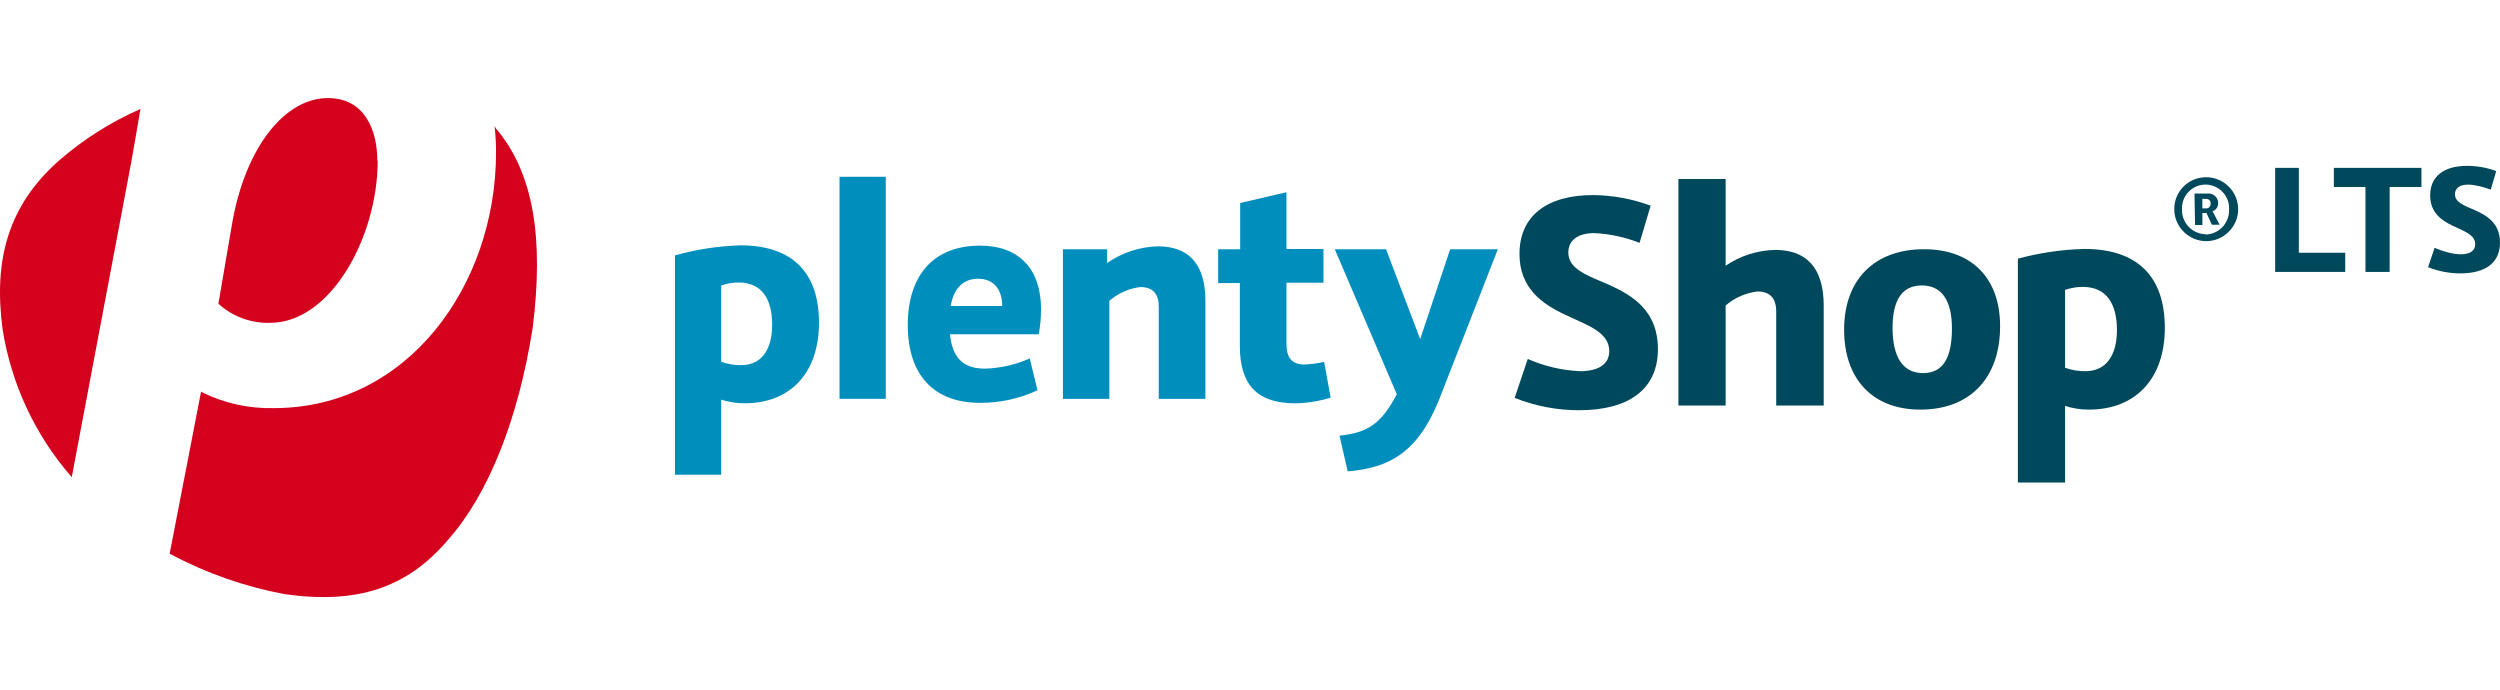
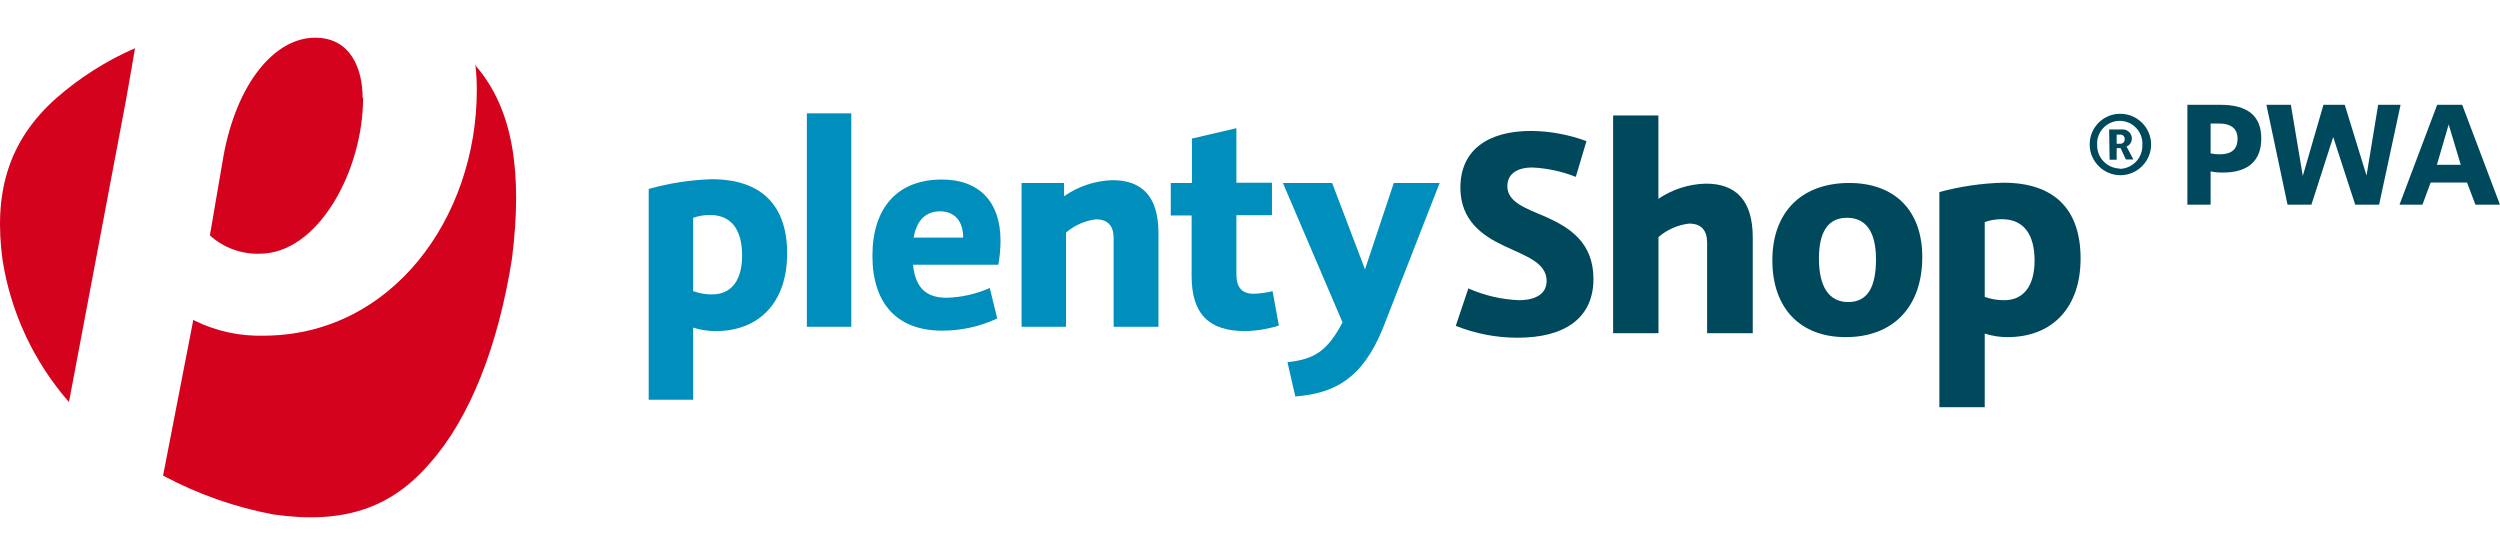
- <svg xmlns="http://www.w3.org/2000/svg" width="1700px" height="469px" version="1.1" xml:space="preserve" style="fill-rule:evenodd;clip-rule:evenodd;stroke-linejoin:round;stroke-miterlimit:2;">
-   <g id="_-Ebene-">
-     <path d="M95.436,74.144C75.245,82.993 56.522,94.87 39.912,109.364C5.46,139.92 -4.614,176.966 1.831,224.252C7.721,261.206 23.859,295.778 48.405,324.023L48.795,324.479L89.013,111.513C91.094,100.381 95.502,74.144 95.502,74.144M256.574,109.364C256.574,88.548 248.081,66.686 222.969,66.686C194.172,66.686 167.445,99.123 158.106,150.495L148.499,206.542C158.113,215.269 170.753,219.926 183.73,219.521C224.85,219.521 256.83,161.137 256.83,109.242M336.977,86.534C336.795,86.268 336.578,86.028 336.331,85.821L336.331,86.144C336.986,91.917 337.313,97.722 337.311,103.531C337.311,194.353 276.978,277.516 186.224,277.516C169.407,277.939 152.735,274.287 137.635,266.874L136.733,266.284L115.35,376.563L116.196,376.953C140.43,389.835 166.482,398.956 193.459,404.002C242.627,411.015 276.622,399.917 304.384,367.425C332.346,335.956 352.583,284.584 362.268,222.627C369.726,162.428 363.247,117.479 336.665,86.667" style="fill:#d4021d;fill-rule:nonzero;" />
-     <path d="M503.392,166.814C539.079,166.814 556.912,185.559 556.912,219.421C556.912,253.283 537.777,274.232 506.32,274.232C500.925,274.242 495.563,273.412 490.424,271.772L490.424,322.821L458.966,322.821L458.966,173.659C473.448,169.612 488.363,167.313 503.392,166.814ZM504.049,248.285C517.473,248.285 525.065,238.266 525.065,220.846C525.065,203.425 518.119,192.104 502.29,192.104C498.25,192.109 494.239,192.79 490.424,194.119L490.424,246.014C494.793,247.596 499.413,248.377 504.06,248.318L504.049,248.285Z" style="fill:#008ebd;fill-rule:nonzero;" />
-     <rect x="570.871" y="120.206" width="31.457" height="151.009" style="fill:#008ebd;fill-rule:nonzero;" />
-     <path d="M705.35,265.449C693.145,271.106 679.842,274.006 666.39,273.943C634.932,273.943 617.289,254.941 617.289,221.013C617.289,187.084 634.932,167.036 666.39,167.036C692.927,167.036 707.91,182.865 707.91,210.304C707.898,216.005 707.376,221.694 706.352,227.302L645.986,227.302C647.544,242.485 654.234,250.678 669.673,250.678C680.213,250.394 690.593,248.034 700.218,243.732L705.539,265.405L705.35,265.449ZM681.495,208.1C681.495,196.034 675.005,189.544 665.21,189.544C655.414,189.544 648.668,195.388 646.464,208.1L681.495,208.1Z" style="fill:#008ebd;fill-rule:nonzero;" />
-     <path d="M787.244,167.493C808.004,167.493 819.681,179.103 819.681,204.727L819.681,271.215L787.956,271.215L787.956,208.557C787.956,199.863 783.938,195.199 775.5,195.199C767.68,196.144 760.316,199.395 754.35,204.538L754.35,271.227L722.793,271.227L722.793,169.507L752.848,169.507L752.848,178.847C762.96,171.791 774.918,167.843 787.244,167.493Z" style="fill:#008ebd;fill-rule:nonzero;" />
-     <path d="M880.948,274.265C855.524,274.265 843.101,262.399 843.101,235.305L843.101,192.472L828.341,192.472L828.341,169.507L843.324,169.507L843.324,138.039L874.793,130.714L874.793,169.307L899.961,169.307L899.961,192.271L874.793,192.271L874.793,233.981C874.793,243.587 878.811,247.862 887.037,247.862C891.539,247.704 896.014,247.096 900.395,246.047L904.848,270.381C897.104,272.795 889.058,274.103 880.948,274.265Z" style="fill:#008ebd;fill-rule:nonzero;" />
-     <path d="M978.515,271.928C963.789,308.517 943.674,318.313 916.435,320.517L910.87,296.261C929.615,294.246 939.021,288.67 949.83,268.11L907.664,169.507L942.505,169.507L965.725,230.608L986.096,169.507L1018.53,169.507L978.515,271.928Z" style="fill:#008ebd;fill-rule:nonzero;" />
-     <path d="M1074.43,252.403C1086.75,252.403 1094.29,247.828 1094.29,238.767C1094.29,225.532 1078.81,220.957 1063.58,213.688C1048.35,206.419 1033.25,195.689 1033.25,172.724C1033.25,146.777 1051.92,132.651 1083.34,132.651C1096.69,132.79 1109.92,135.23 1122.44,139.864L1114.91,165.144C1105.1,161.27 1094.73,159.033 1084.2,158.521C1072.15,158.521 1066.46,163.953 1066.46,171.756C1066.46,183.143 1079.7,187.44 1093.99,193.596C1110.14,200.876 1127.39,211.339 1127.39,237.342C1127.39,265.071 1107.14,278.963 1073.72,278.963C1058.74,278.965 1043.89,276.112 1029.98,270.559L1038.88,244.088C1050.11,249.044 1062.17,251.864 1074.43,252.403Z" style="fill:#00485b;fill-rule:nonzero;" />
-     <path d="M1207.03,169.942C1228.18,169.942 1240.12,181.785 1240.12,207.933L1240.12,275.757L1207.83,275.757L1207.83,211.829C1207.83,202.924 1203.73,198.204 1195.07,198.204C1187.07,199.16 1179.53,202.478 1173.43,207.733L1173.43,275.757L1141.32,275.757L1141.32,121.698L1173.43,121.698L1173.43,180.695C1183.36,173.946 1195.03,170.211 1207.03,169.942Z" style="fill:#00485b;fill-rule:nonzero;" />
-     <path d="M1360.07,221.825C1360.07,257.101 1339.56,278.54 1305.87,278.54C1273.59,278.54 1254,258.025 1254,224.141C1254,190.256 1274.51,169.474 1308.38,169.474C1340.69,169.474 1360.07,189.077 1360.07,221.825ZM1327.32,223.417C1327.32,204.093 1320.24,194.097 1306.8,194.097C1293.37,194.097 1286.94,204.115 1286.94,222.95C1286.94,242.808 1293.96,253.717 1307.66,253.717C1321.36,253.717 1327.32,243.198 1327.32,223.417Z" style="fill:#00485b;fill-rule:nonzero;" />
-     <path d="M1417.42,169.285C1453.88,169.285 1472.08,188.409 1472.08,222.95C1472.08,257.49 1452.23,278.54 1420.4,278.54C1414.92,278.553 1409.47,277.704 1404.25,276.024L1404.25,328.108L1372.16,328.108L1372.16,175.897C1386.93,171.898 1402.12,169.678 1417.42,169.285ZM1418.14,252.403C1431.78,252.403 1439.52,242.207 1439.52,224.408C1439.52,206.609 1432.44,195.088 1416.29,195.088C1412.19,195.086 1408.12,195.779 1404.25,197.136L1404.25,250.088C1408.7,251.678 1413.41,252.462 1418.14,252.403Z" style="fill:#00485b;fill-rule:nonzero;" />
-     <path d="M1499.66,120.529C1499.85,120.524 1500.04,120.522 1500.23,120.522C1512.15,120.522 1521.96,130.33 1521.96,142.25C1521.96,154.17 1512.15,163.979 1500.23,163.979C1488.51,163.979 1478.8,154.504 1478.51,142.792L1478.51,142.213C1478.39,130.475 1487.92,120.705 1499.66,120.529ZM1499.66,159.489C1508.52,159.393 1515.75,152.077 1515.75,143.216C1515.75,143.153 1515.75,143.089 1515.75,143.026L1515.75,142.558C1515.77,142.219 1515.79,141.879 1515.79,141.54C1515.79,132.75 1508.55,125.517 1499.76,125.517C1491.36,125.517 1484.31,132.132 1483.77,140.521C1483.73,141.199 1483.73,141.88 1483.77,142.558C1483.77,142.697 1483.77,142.836 1483.77,142.975C1483.77,151.759 1490.87,159.042 1499.66,159.255L1499.66,159.489ZM1492.25,131.594L1501.27,131.594C1504.82,131.274 1508,133.927 1508.32,137.471C1508.33,137.675 1508.33,137.879 1508.32,138.083C1508.43,140.598 1506.87,142.904 1504.49,143.727L1505.27,145.029L1509.35,152.821L1504.11,152.821L1500.41,144.84L1497.62,144.84L1497.62,153.022L1492.63,153.022L1492.25,131.594ZM1500.05,141.723C1501.68,141.825 1503.11,140.58 1503.23,138.952C1503.25,138.793 1503.25,138.632 1503.23,138.473C1503.24,138.36 1503.25,138.246 1503.25,138.132C1503.25,136.66 1502.13,135.409 1500.67,135.245C1500.49,135.228 1500.31,135.228 1500.12,135.245L1497.59,135.245L1497.59,141.734L1500.05,141.723Z" style="fill:#00485b;fill-rule:nonzero;" />
-     <path d="M1547.1,114.151L1563.21,114.151L1563.21,171.878L1594.76,171.878L1594.76,184.902L1547.1,184.902L1547.1,114.151Z" style="fill:#00485b;fill-rule:nonzero;" />
-     <path d="M1624.96,184.902L1608.51,184.902L1608.51,127.175L1587.02,127.175L1587.02,114.151L1646.59,114.151L1646.59,127.175L1624.97,127.175L1624.96,184.902Z" style="fill:#00485b;fill-rule:nonzero;" />
-     <path d="M1673.31,172.903C1679.49,172.903 1683.14,170.621 1683.14,166.046C1683.14,159.534 1675.34,157.14 1667.71,153.467C1660.07,149.794 1652.51,144.439 1652.51,132.896C1652.51,119.861 1661.89,112.782 1677.65,112.782C1684.4,112.793 1691.09,113.991 1697.43,116.321L1693.7,128.967C1689.7,127.375 1683.07,125.549 1678.27,125.549C1672.2,125.549 1669.37,128.288 1669.37,132.061C1669.37,137.772 1676.11,139.942 1683.19,143.037C1691.31,146.688 1700,151.942 1700,164.977C1700,178.925 1689.83,185.904 1673.02,185.904C1665.5,185.903 1658.06,184.467 1651.08,181.674L1655.53,168.528C1660.67,170.732 1667.52,172.903 1673.31,172.903Z" style="fill:#00485b;fill-rule:nonzero;" />
+ <svg xmlns="http://www.w3.org/2000/svg" width="100%" height="100%" viewBox="0 0 8446 1875" version="1.1" xml:space="preserve" style="fill-rule:evenodd;clip-rule:evenodd;stroke-linejoin:round;stroke-miterlimit:2;">
+   <g id="Ebene_3">
+     <path d="M455.7,162.972c-96.409,42.252 -185.813,98.963 -265.122,168.173c-164.506,145.902 -212.608,322.792 -181.833,548.582c28.098,176.462 105.161,341.546 222.388,476.402l1.86,2.179l192.038,-1016.9c9.94,-53.152 30.988,-178.431 30.988,-178.431m769.11,168.173c-0,-99.394 -40.608,-203.785 -160.466,-203.785c-137.504,0 -265.122,154.885 -309.717,400.182l-45.87,267.62c45.93,41.769 106.39,64.014 168.439,61.975c196.396,0 349.102,-278.782 349.102,-526.577m382.695,-108.43c-0.885,-1.256 -1.92,-2.398 -3.083,-3.402l0,1.542c3.134,27.563 4.678,55.283 4.624,83.023c0,433.668 -288.031,830.767 -721.379,830.767c-80.299,2.024 -159.907,-15.411 -232.009,-50.814l-4.358,-2.817l-102.212,526.577l4.04,1.861c115.71,61.519 240.113,105.072 368.928,129.159c234.773,33.486 397.099,-19.507 529.66,-174.657c133.518,-150.261 230.149,-395.558 276.391,-691.402c35.612,-287.446 4.624,-502.074 -122.25,-649.199" style="fill:#d4021d;fill-rule:nonzero;" />
+     <path d="M2403.72,605.463c170.353,-0 255.555,89.508 255.555,251.196c0,161.689 -91.528,261.88 -241.629,261.88c-25.756,0.038 -51.362,-3.925 -75.901,-11.746l0,243.755l-150.208,-0l0,-712.237c69.162,-19.387 140.398,-30.415 212.183,-32.848Zm3.083,389.019c64.155,0 100.351,-47.836 100.351,-131.019c0,-83.183 -33.114,-137.239 -108.696,-137.239c-19.308,0.023 -38.477,3.274 -56.713,9.621l0,247.794c20.849,7.544 42.888,11.271 65.058,11.003l0,-0.16Z" style="fill:#008ebd;fill-rule:nonzero;" />
+     <rect x="2725.88" y="382.915" width="150.155" height="721.061" style="fill:#008ebd;fill-rule:nonzero;" />
+     <path d="M3367.95,1076.44c-58.277,27.017 -121.797,40.865 -186.032,40.555c-150.261,-0 -234.507,-90.731 -234.507,-252.738c0,-162.008 84.246,-257.734 234.507,-257.734c126.662,-0 198.257,75.582 198.257,206.602c-0.058,27.222 -2.549,54.384 -7.441,81.163l-288.19,-0c7.441,72.499 39.332,111.619 113.054,111.619c50.417,-1.246 100.094,-12.446 146.168,-32.954l25.407,103.487l-1.223,-0Zm-113.958,-273.839c0,-57.617 -30.987,-88.605 -77.761,-88.605c-46.774,0 -78.984,27.905 -89.508,88.605l167.269,-0Z" style="fill:#008ebd;fill-rule:nonzero;" />
+     <path d="M3758.89,608.705c99.128,-0 154.885,55.437 154.885,177.793l-0,317.478l-151.484,-0l0,-299.193c0,-41.512 -19.188,-63.783 -59.477,-63.783c-37.448,4.46 -72.728,19.99 -101.308,44.595l0,318.434l-150.207,-0l-0,-485.704l143.51,0l0,44.595c48.24,-33.664 105.281,-52.511 164.081,-54.215Z" style="fill:#008ebd;fill-rule:nonzero;" />
+     <path d="M4206.48,1118.54c-121.452,0 -180.717,-56.66 -180.717,-186.032l0,-204.529l-70.48,0l0,-109.653l71.543,0l0,-150.26l150.208,-34.974l-0,184.278l120.176,-0l0,109.652l-120.176,0l-0,199.161c-0,45.87 19.241,66.281 58.467,66.281c21.496,-0.758 42.863,-3.66 63.782,-8.664l21.261,116.19c-36.956,11.532 -75.358,17.777 -114.064,18.55Z" style="fill:#008ebd;fill-rule:nonzero;" />
+     <path d="M4672.57,1107.38c-70.32,174.711 -166.366,221.485 -296.429,232.009l-26.576,-115.818c89.561,-9.621 134.475,-36.25 186.032,-134.422l-201.34,-470.821l166.313,0l110.928,291.752l97.269,-291.752l154.832,0l-191.029,489.052Z" style="fill:#008ebd;fill-rule:nonzero;" />
+     <path d="M5130.32,1014.15c58.786,-0 94.77,-21.846 94.77,-65.112c-0,-63.197 -73.935,-85.043 -146.594,-119.751c-72.659,-34.708 -144.733,-85.947 -144.733,-195.6c0,-123.897 89.136,-191.347 239.184,-191.347c63.776,0.657 126.962,12.308 186.777,34.443l-36.037,120.708c-46.804,-18.496 -96.328,-29.18 -146.594,-31.626c-57.51,0 -84.724,25.939 -84.724,63.198c-0,54.375 63.198,74.891 131.498,104.284c77.071,34.762 159.456,84.725 159.456,208.888c0,132.402 -96.683,198.735 -256.299,198.735c-71.526,0.001 -142.403,-13.618 -208.834,-40.129l42.521,-126.396c53.586,23.632 111.101,37.096 169.609,39.705Z" style="fill:#00485b;fill-rule:nonzero;" />
+     <path d="M5763.46,620.398c100.988,0 158.021,56.554 158.021,181.408l-0,323.856l-154.141,-0l-0,-305.253c-0,-42.521 -19.613,-65.058 -61.019,-65.058c-38.188,4.581 -74.164,20.422 -103.327,45.498l-0,324.813l-153.238,-0l0,-735.625l152.972,0l-0,281.706c47.498,-32.257 103.33,-50.092 160.732,-51.345Z" style="fill:#00485b;fill-rule:nonzero;" />
+     <path d="M6494.25,868.14c-0,168.439 -97.959,270.81 -258.797,270.81c-154.141,-0 -247.742,-97.96 -247.742,-259.754c0,-161.795 97.959,-261.03 259.754,-261.03c154.194,-0 246.785,93.601 246.785,249.974Zm-156.426,7.601c-0,-92.272 -33.805,-140.003 -97.96,-140.003c-64.154,0 -94.77,47.837 -94.77,137.77c0,94.824 33.486,146.913 98.916,146.913c65.43,-0 93.814,-50.229 93.814,-144.68Z" style="fill:#00485b;fill-rule:nonzero;" />
+     <path d="M6768.09,617.262c174.073,0 260.977,91.316 260.977,256.246c-0,164.931 -94.77,265.442 -246.785,265.442c-26.161,0.061 -52.169,-3.993 -77.071,-12.013l0,248.699l-153.29,-0l-0,-726.801c70.541,-19.1 143.112,-29.699 216.169,-31.573Zm3.455,396.887c65.111,-0 102.052,-48.688 102.052,-133.678c0,-84.99 -33.805,-140.002 -110.875,-140.002c-19.585,-0.012 -39.031,3.295 -57.511,9.78l0,252.844c21.28,7.591 43.742,11.334 66.334,11.056Z" style="fill:#00485b;fill-rule:nonzero;" />
+     <path d="M7160.83,384.456c0.91,-0.024 1.821,-0.036 2.731,-0.036c56.917,0 103.753,46.836 103.753,103.753c0,56.917 -46.836,103.753 -103.753,103.753c-55.94,0 -102.325,-45.242 -103.72,-101.166l-0,-2.763c-0.588,-56.06 44.932,-102.729 100.989,-103.541Zm-0,186.033c42.336,-0.461 76.915,-35.418 76.915,-77.757c0,-0.285 -0.001,-0.57 -0.004,-0.855c-0,-0.744 -0,-1.489 -0,-2.233c0.103,-1.619 0.154,-3.241 0.154,-4.863c0,-41.971 -34.536,-76.508 -76.507,-76.508c-40.139,0 -73.802,31.587 -76.353,71.644c-0.212,3.239 -0.212,6.488 -0,9.727c-0.017,0.663 -0.026,1.327 -0.026,1.99c0,41.946 33.94,76.72 75.874,77.738l-0.053,1.117Zm-35.293,-133.199l43.053,-0c16.925,-1.527 32.111,11.139 33.645,28.064c1.111,12.823 -6.278,24.965 -18.178,29.871l3.721,6.219l19.56,37.206l-25.407,0l-17.646,-38.11l-13.342,0l0,39.067l-23.865,0l-1.541,-102.317Zm37.206,48.368c7.792,0.514 14.638,-5.446 15.202,-13.235c0.053,-0.761 0.053,-1.525 -0,-2.285c0.059,-0.524 0.089,-1.05 0.089,-1.576c0,-7.053 -5.359,-13.049 -12.367,-13.839c-0.867,-0.08 -1.739,-0.08 -2.605,0l-12.065,0l-0,30.988l11.746,-0.053Z" style="fill:#00485b;fill-rule:nonzero;" />
+     <path d="M7500.52,354c93.707,0 138.993,37.632 138.993,113.958c-0,74.094 -43.638,114.968 -128.681,114.968c-14.264,0.159 -28.509,-1.105 -42.522,-3.774l0,112.257l-78.452,0l-0,-337.409l110.662,0Zm-1.116,167.323c39.811,-0 59.956,-17.434 59.956,-52.302c-0,-34.867 -21.793,-51.77 -63.783,-51.77l-27.214,0l0,100.989c10.193,2.224 20.61,3.259 31.041,3.083Z" style="fill:#00485b;fill-rule:nonzero;" />
+     <path d="M8037.57,691.409l-80.685,0l-74.413,-228.553l-73.563,228.553l-80.684,0l-71.384,-337.409l82.599,0l40.342,240.407l69.789,-240.407l71.914,0l73.616,239.184l39.279,-239.184l75.742,0l-72.552,337.409Z" style="fill:#00485b;fill-rule:nonzero;" />
+     <path d="M8211.7,616.731l-27.746,74.678l-77.442,0l127.246,-337.409l84.511,0l127.565,337.409l-82.864,0l-28.33,-74.678l-122.94,-0Zm101.786,-59.903l-40.874,-136.334l-39.811,136.334l80.685,0Z" style="fill:#00485b;fill-rule:nonzero;" />
  </g>
</svg>
